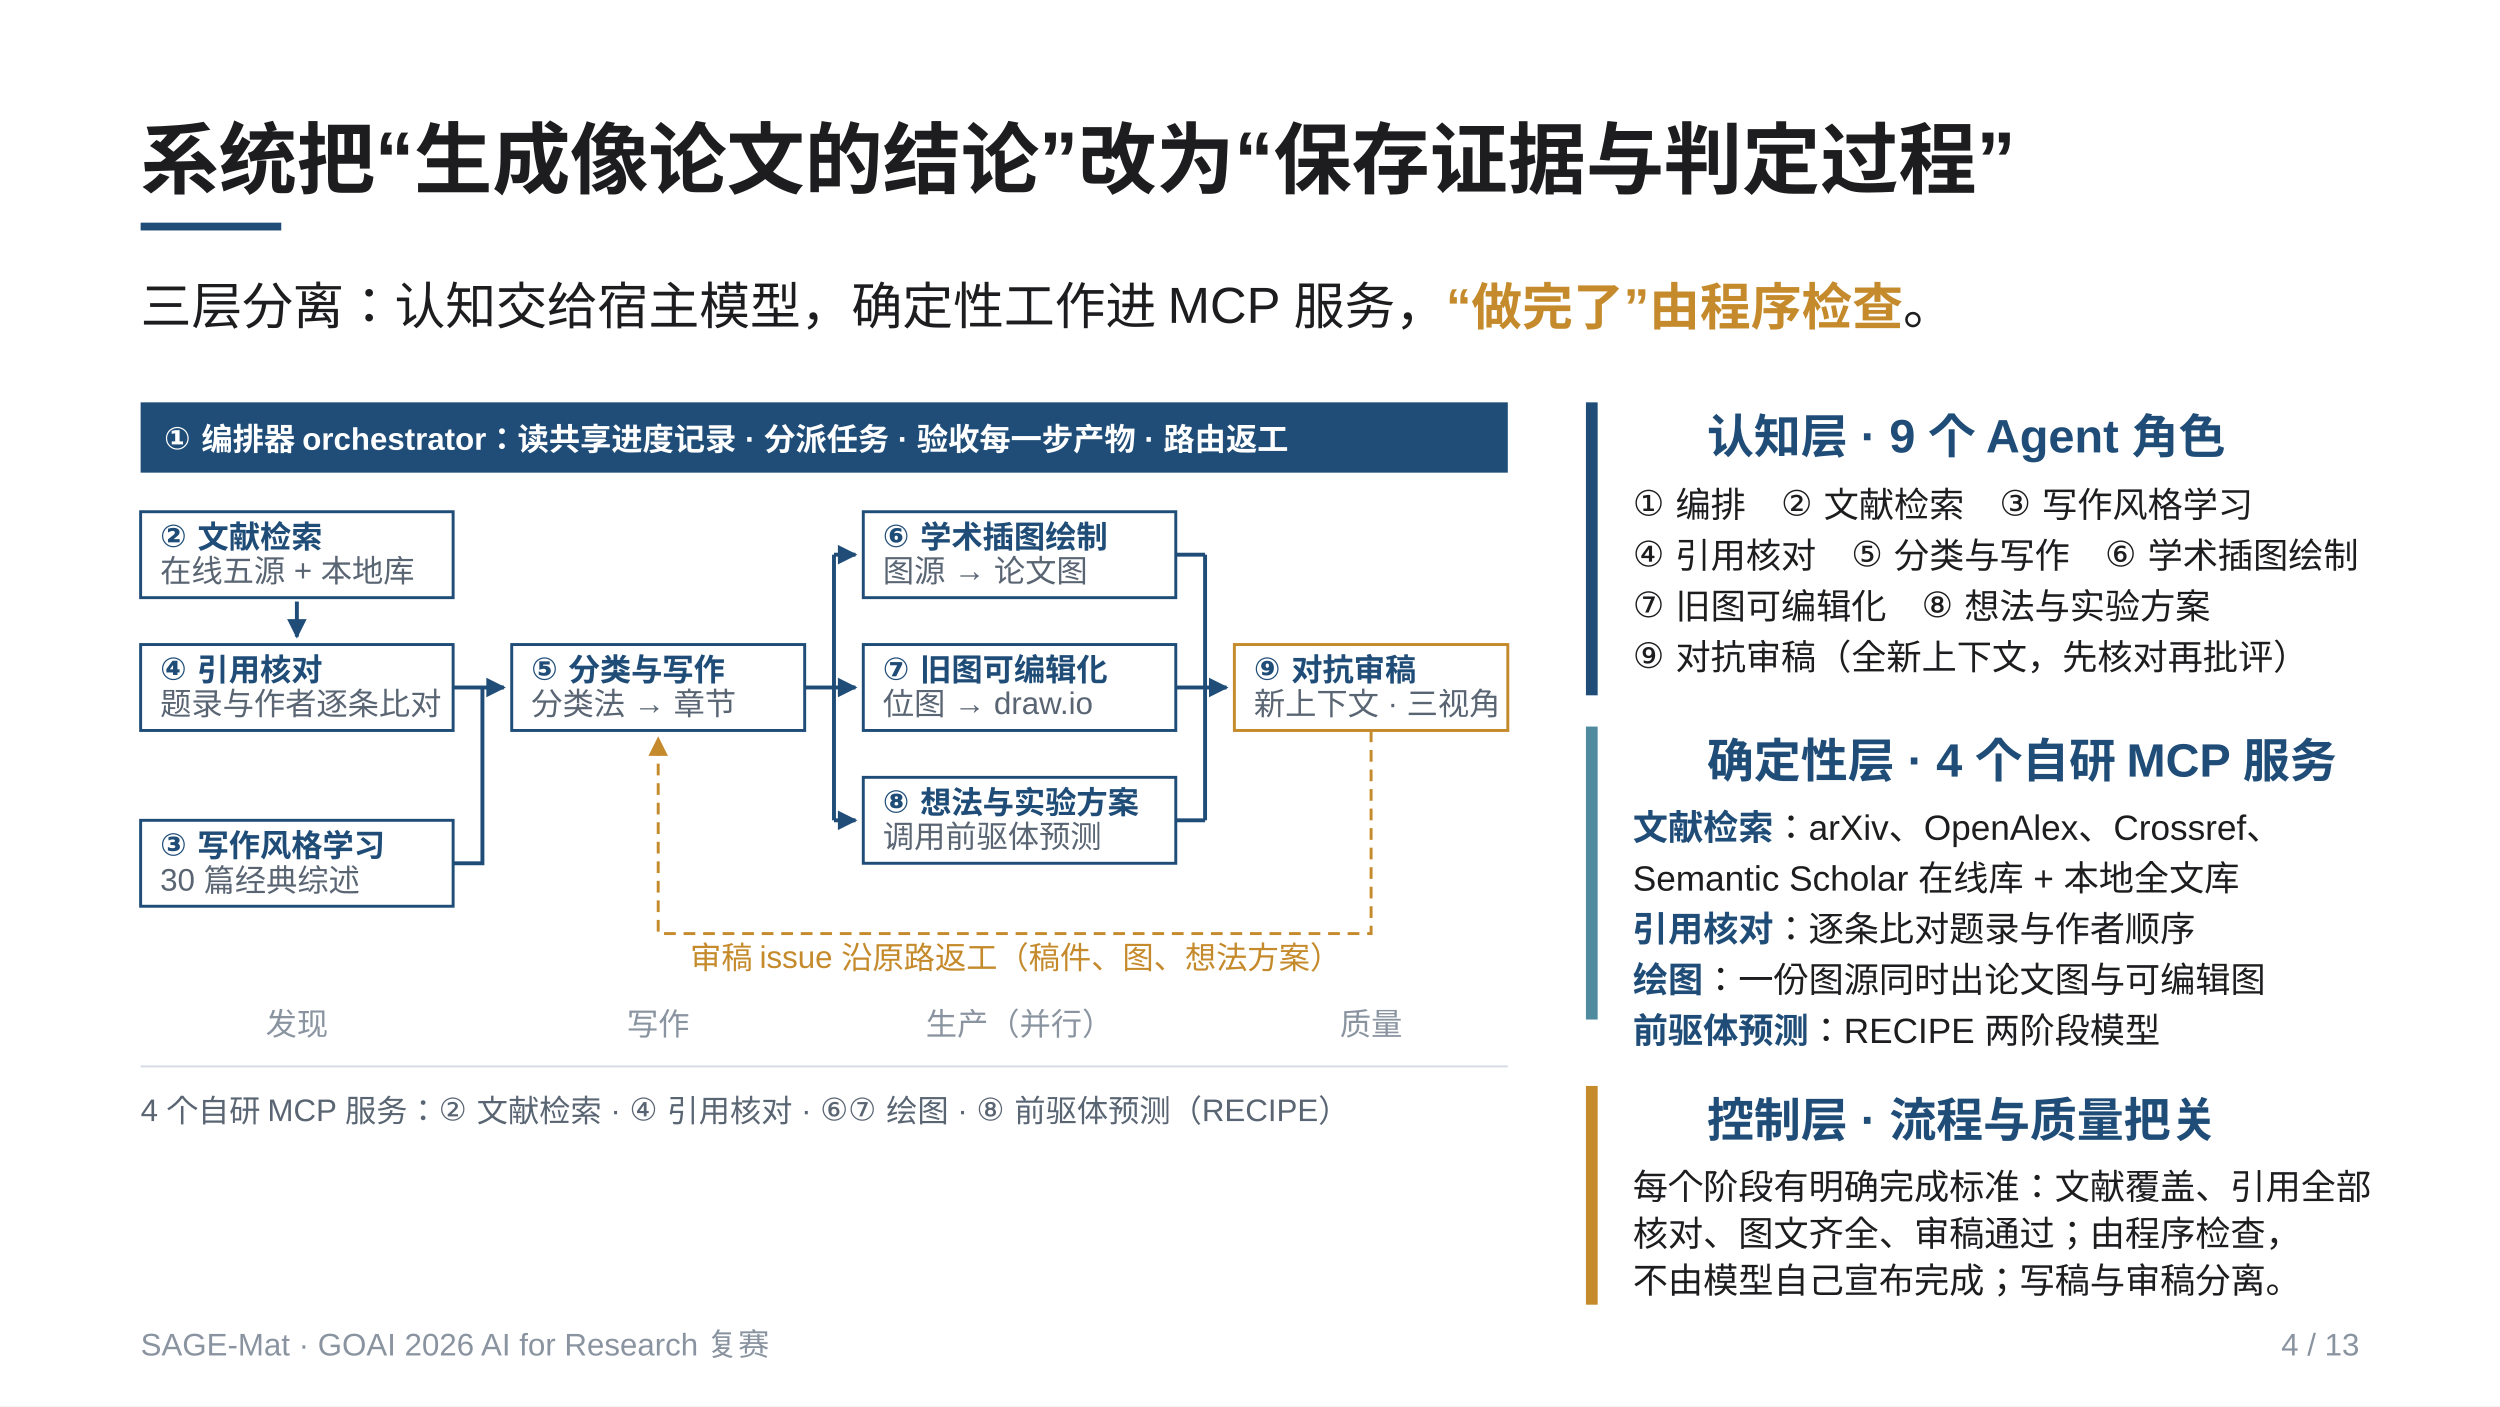
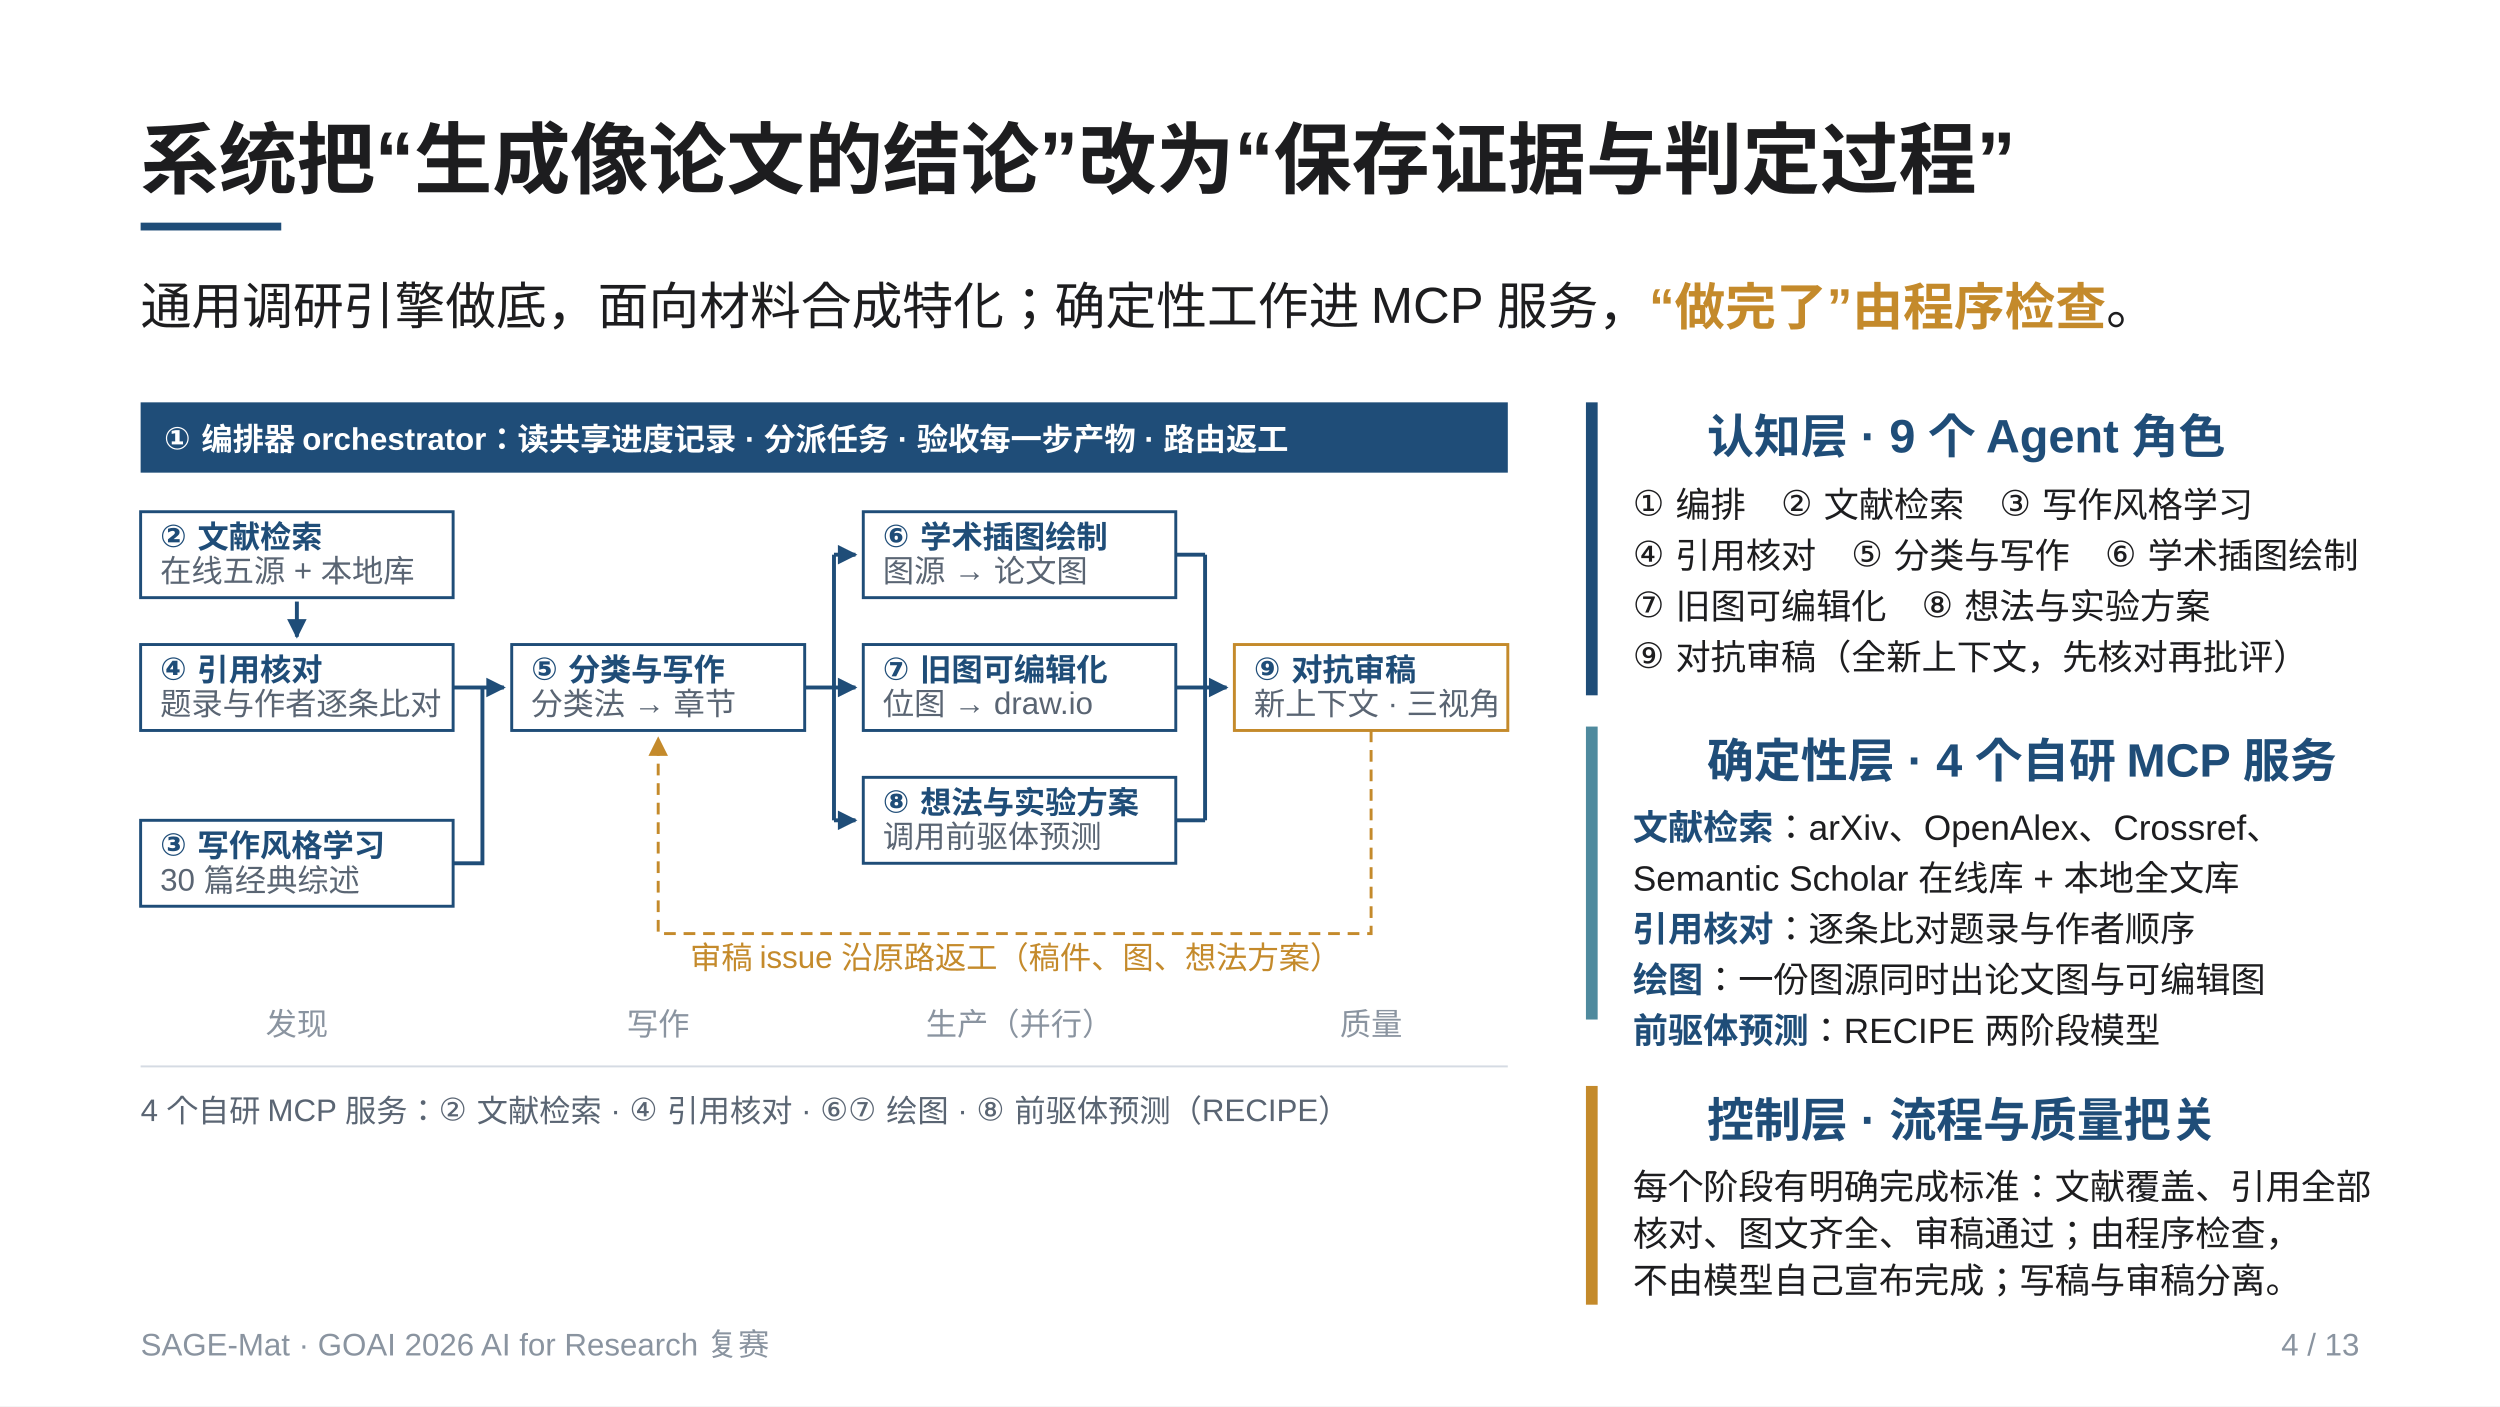
<svg xmlns="http://www.w3.org/2000/svg" viewBox="0 0 1280 720" width="1280" height="720" font-family="&quot;Microsoft YaHei&quot;, &quot;PingFang SC&quot;, Arial, sans-serif">
  <defs>
    <marker id="sysArrow" markerWidth="10" markerHeight="10" refX="9" refY="5" orient="auto" markerUnits="userSpaceOnUse">
      <path d="M0,0 L10,5 L0,10 Z" fill="#1F4D78" />
    </marker>
    <marker id="sysRework" markerWidth="10" markerHeight="10" refX="9" refY="5" orient="auto" markerUnits="userSpaceOnUse">
      <path d="M0,0 L10,5 L0,10 Z" fill="#C48A2B" />
    </marker>
  </defs>
  <g id="p04-bg">
    <rect x="0" y="0" width="1280" height="720" fill="#FFFFFF" />
  </g>
  <g id="p04-header">
    <text x="72" y="96" font-size="40" font-weight="700" fill="#1D1D1F">系统把“生成像论文的结论”改为“保存证据与判定过程”</text>
    <rect x="72" y="114" width="72" height="4" fill="#1F4D78" />
  </g>
  <g id="p04-lead">
-     <text x="72" y="166" font-size="26" fill="#1D1D1F">三层分离：认知交给宿主模型，确定性工作进 MCP 服务，<tspan fill="#C48A2B" font-weight="700">“做完了”由程序检查</tspan>。</text>
+     <text x="72" y="166" font-size="26" fill="#1D1D1F">通用调研引擎做底，面向材料合成特化；确定性工作进 MCP 服务，<tspan fill="#C48A2B" font-weight="700">“做完了”由程序检查</tspan>。</text>
  </g>
  <g id="p04-figure">
    <rect x="72" y="206" width="700" height="36" fill="#1F4D78" />
    <text x="84" y="230" font-size="16" font-weight="700" fill="#FFFFFF">① 编排器 orchestrator：读共享进度记录 · 分派任务 · 验收每一步产物 · 路由返工</text>
    <rect x="72" y="262" width="160" height="44" fill="#FFFFFF" stroke="#1F4D78" stroke-width="1.5" />
    <text x="82" y="280" font-size="16" font-weight="700" fill="#1F4D78">② 文献检索</text>
    <text x="82" y="298" font-size="16" fill="#5A6573">在线五源 + 本地库</text>
    <rect x="72" y="330" width="160" height="44" fill="#FFFFFF" stroke="#1F4D78" stroke-width="1.5" />
    <text x="82" y="348" font-size="16" font-weight="700" fill="#1F4D78">④ 引用核对</text>
    <text x="82" y="366" font-size="16" fill="#5A6573">题录与作者逐条比对</text>
    <rect x="72" y="420" width="160" height="44" fill="#FFFFFF" stroke="#1F4D78" stroke-width="1.5" />
    <text x="82" y="438" font-size="16" font-weight="700" fill="#1F4D78">③ 写作风格学习</text>
    <text x="82" y="456" font-size="16" fill="#5A6573">30 篇经典综述</text>
    <rect x="262" y="330" width="150" height="44" fill="#FFFFFF" stroke="#1F4D78" stroke-width="1.5" />
    <text x="272" y="348" font-size="16" font-weight="700" fill="#1F4D78">⑤ 分类与写作</text>
    <text x="272" y="366" font-size="16" fill="#5A6573">分类法 → 章节</text>
    <rect x="442" y="262" width="160" height="44" fill="#FFFFFF" stroke="#1F4D78" stroke-width="1.5" />
    <text x="452" y="280" font-size="16" font-weight="700" fill="#1F4D78">⑥ 学术插图绘制</text>
    <text x="452" y="298" font-size="16" fill="#5A6573">图源 → 论文图</text>
    <rect x="442" y="330" width="160" height="44" fill="#FFFFFF" stroke="#1F4D78" stroke-width="1.5" />
    <text x="452" y="348" font-size="16" font-weight="700" fill="#1F4D78">⑦ 旧图可编辑化</text>
    <text x="452" y="366" font-size="16" fill="#5A6573">位图 → draw.io</text>
    <rect x="442" y="398" width="160" height="44" fill="#FFFFFF" stroke="#1F4D78" stroke-width="1.5" />
    <text x="452" y="416" font-size="16" font-weight="700" fill="#1F4D78">⑧ 想法与实验方案</text>
    <text x="452" y="434" font-size="16" fill="#5A6573">调用前驱体预测</text>
    <rect x="632" y="330" width="140" height="44" fill="#FFFFFF" stroke="#C48A2B" stroke-width="1.5" />
    <text x="642" y="348" font-size="16" font-weight="700" fill="#1F4D78">⑨ 对抗审稿</text>
    <text x="642" y="366" font-size="16" fill="#5A6573">新上下文 · 三视角</text>
    <line x1="152" y1="308" x2="152" y2="326" stroke="#1F4D78" stroke-width="2" marker-end="url(#sysArrow)" />
    <path d="M232,352 L258,352" fill="none" stroke="#1F4D78" stroke-width="2" marker-end="url(#sysArrow)" />
    <path d="M232,442 L247,442 L247,352" fill="none" stroke="#1F4D78" stroke-width="2" />
    <path d="M412,352 L427,352 M427,284 L427,420" fill="none" stroke="#1F4D78" stroke-width="2" />
    <line x1="427" y1="284" x2="438" y2="284" stroke="#1F4D78" stroke-width="2" marker-end="url(#sysArrow)" />
    <line x1="427" y1="352" x2="438" y2="352" stroke="#1F4D78" stroke-width="2" marker-end="url(#sysArrow)" />
    <line x1="427" y1="420" x2="438" y2="420" stroke="#1F4D78" stroke-width="2" marker-end="url(#sysArrow)" />
    <path d="M602,284 L617,284 M602,352 L617,352 M602,420 L617,420 M617,284 L617,420" fill="none" stroke="#1F4D78" stroke-width="2" />
    <line x1="617" y1="352" x2="628" y2="352" stroke="#1F4D78" stroke-width="2" marker-end="url(#sysArrow)" />
    <path d="M702,374 L702,478 L337,478 L337,378" fill="none" stroke="#C48A2B" stroke-width="1.5" stroke-dasharray="6,4" marker-end="url(#sysRework)" />
    <text x="520" y="496" font-size="16" fill="#C48A2B" text-anchor="middle">审稿 issue 沿原路返工（稿件、图、想法方案）</text>
    <text x="152" y="530" font-size="16" fill="#8A94A0" text-anchor="middle">发现</text>
    <text x="337" y="530" font-size="16" fill="#8A94A0" text-anchor="middle">写作</text>
    <text x="522" y="530" font-size="16" fill="#8A94A0" text-anchor="middle">生产（并行）</text>
    <text x="702" y="530" font-size="16" fill="#8A94A0" text-anchor="middle">质量</text>
    <line x1="72" y1="546" x2="772" y2="546" stroke="#D5DBE3" stroke-width="1" />
    <text x="72" y="574" font-size="16" fill="#5A6573">4 个自研 MCP 服务：② 文献检索 · ④ 引用核对 · ⑥⑦ 绘图 · ⑧ 前驱体预测（RECIPE）</text>
  </g>
  <g id="p04-layer-cognitive">
    <rect x="812" y="206" width="6" height="150" fill="#1F4D78" />
    <use data-icon="tabler-outline/hierarchy-2" x="836" y="210" width="28" height="28" fill="#1F4D78" stroke-width="2" />
    <text x="874" y="232" font-size="24" font-weight="700" fill="#1F4D78">认知层 · 9 个 Agent 角色</text>
    <text x="836" y="264" font-size="18" fill="#1D1D1F">
      <tspan x="836" dy="0">① 编排　② 文献检索　③ 写作风格学习</tspan>
      <tspan x="836" dy="26">④ 引用核对　⑤ 分类与写作　⑥ 学术插图绘制</tspan>
      <tspan x="836" dy="26">⑦ 旧图可编辑化　⑧ 想法与实验方案</tspan>
      <tspan x="836" dy="26">⑨ 对抗审稿（全新上下文，先核对再批评）</tspan>
    </text>
  </g>
  <g id="p04-layer-deterministic">
    <rect x="812" y="372" width="6" height="150" fill="#4F8A9E" />
    <use data-icon="tabler-outline/database" x="836" y="376" width="28" height="28" fill="#1F4D78" stroke-width="2" />
    <text x="874" y="398" font-size="24" font-weight="700" fill="#1F4D78">确定性层 · 4 个自研 MCP 服务</text>
    <text x="836" y="430" font-size="18" fill="#1D1D1F">
      <tspan x="836" dy="0">
        <tspan font-weight="700" fill="#1F4D78">文献检索</tspan>：arXiv、OpenAlex、Crossref、</tspan>
      <tspan x="836" dy="26">Semantic Scholar 在线库 + 本地全文库</tspan>
      <tspan x="836" dy="26">
        <tspan font-weight="700" fill="#1F4D78">引用核对</tspan>：逐条比对题录与作者顺序</tspan>
      <tspan x="836" dy="26">
        <tspan font-weight="700" fill="#1F4D78">绘图</tspan>：一份图源同时出论文图与可编辑图</tspan>
      <tspan x="836" dy="26">
        <tspan font-weight="700" fill="#1F4D78">前驱体预测</tspan>：RECIPE 两阶段模型</tspan>
    </text>
  </g>
  <g id="p04-layer-control">
    <rect x="812" y="556" width="6" height="112" fill="#C48A2B" />
    <use data-icon="tabler-outline/repeat" x="836" y="560" width="28" height="28" fill="#1F4D78" stroke-width="2" />
    <text x="874" y="582" font-size="24" font-weight="700" fill="#1F4D78">控制层 · 流程与质量把关</text>
    <text x="836" y="614" font-size="18" fill="#1D1D1F">
      <tspan x="836" dy="0">每个阶段有明确完成标准：文献覆盖、引用全部</tspan>
      <tspan x="836" dy="24">核对、图文齐全、审稿通过；由程序检查，</tspan>
      <tspan x="836" dy="24">不由模型自己宣布完成；写稿与审稿分离。</tspan>
    </text>
  </g>
  <g id="p04-footer">
    <text x="72" y="694" font-size="16" fill="#8A94A0">SAGE-Mat · GOAI 2026 AI for Research 复赛</text>
    <text x="1208" y="694" font-size="16" fill="#8A94A0" text-anchor="end">4 / 13</text>
  </g>
</svg>
